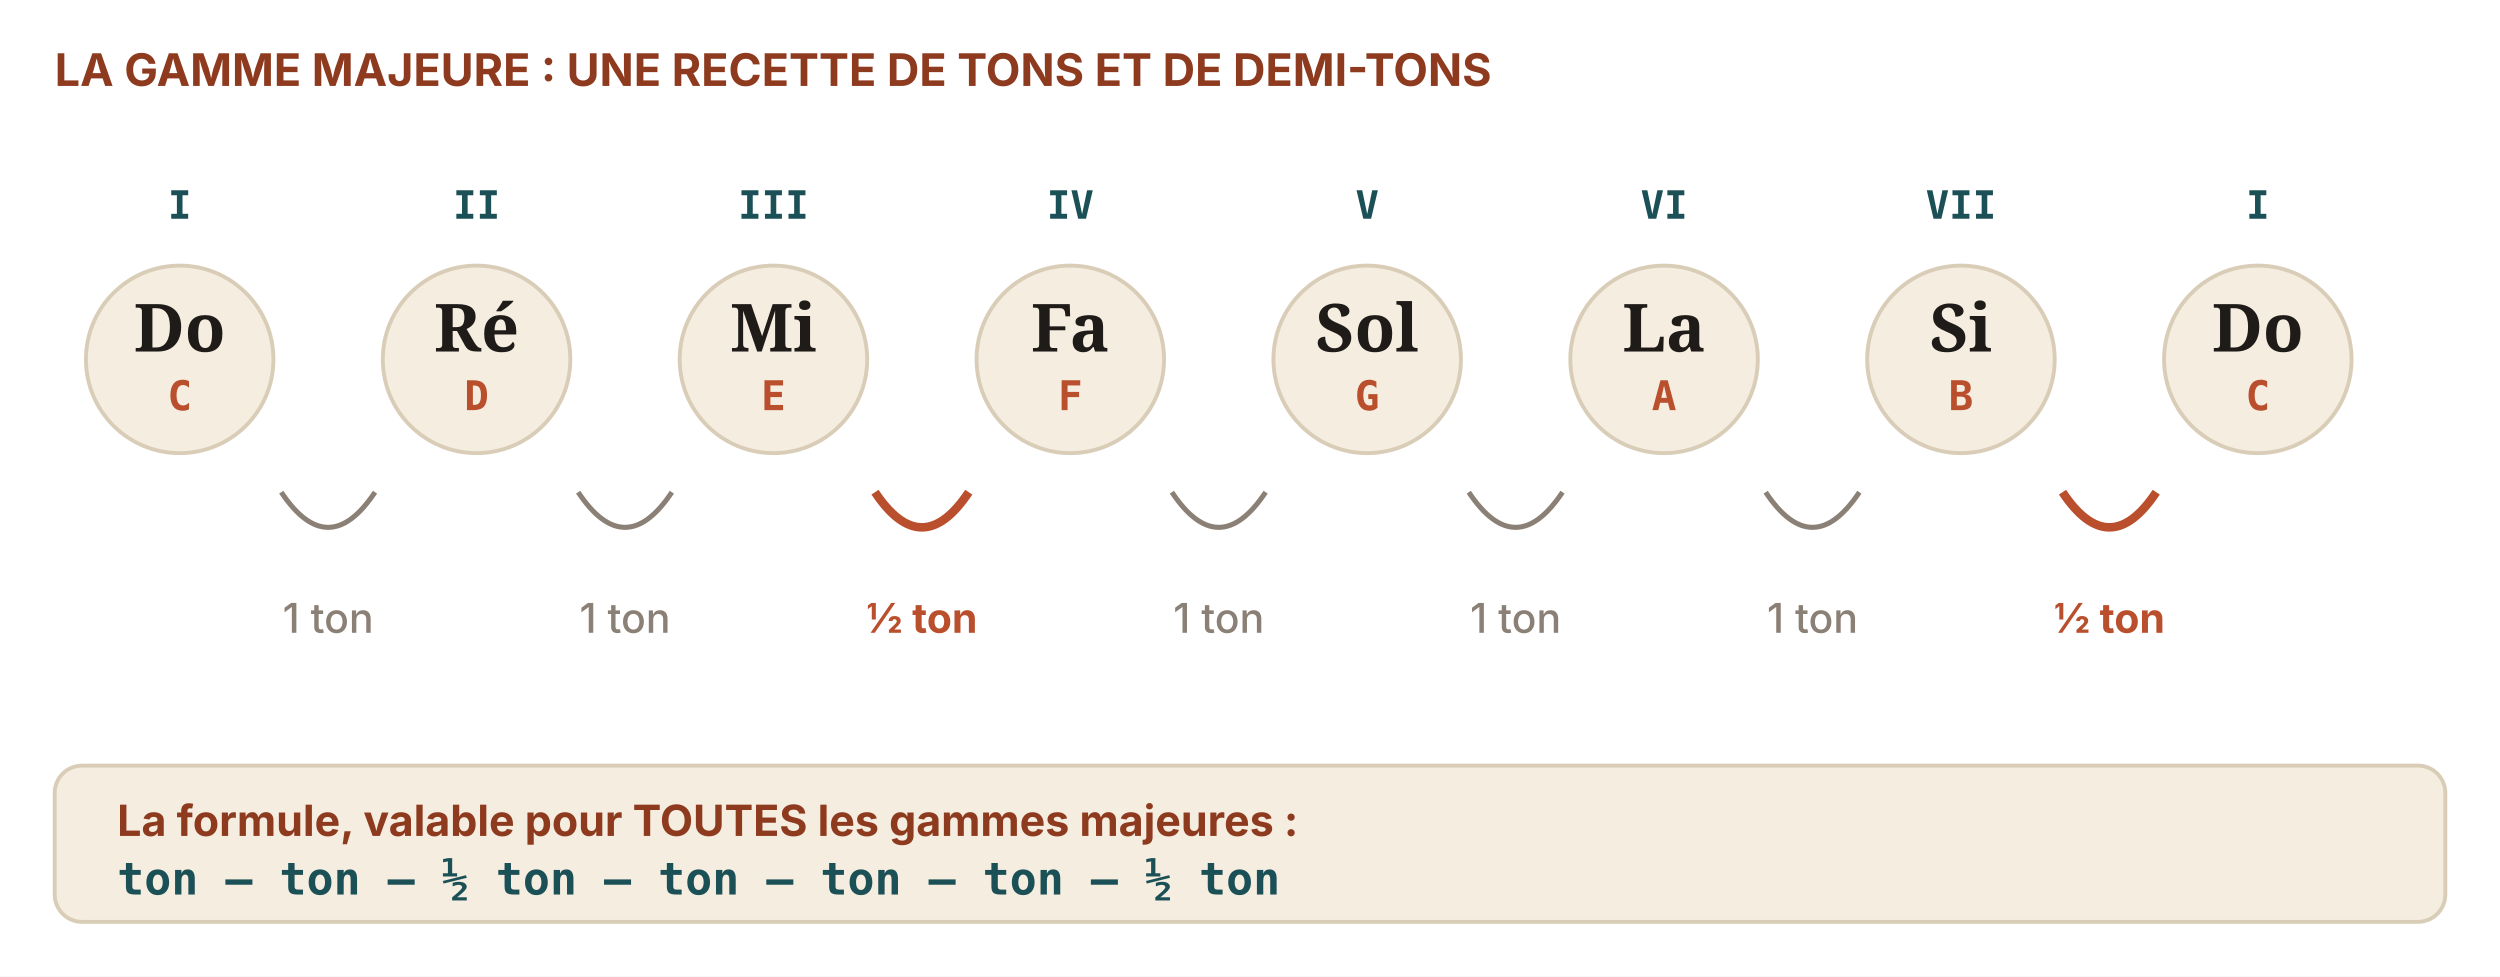
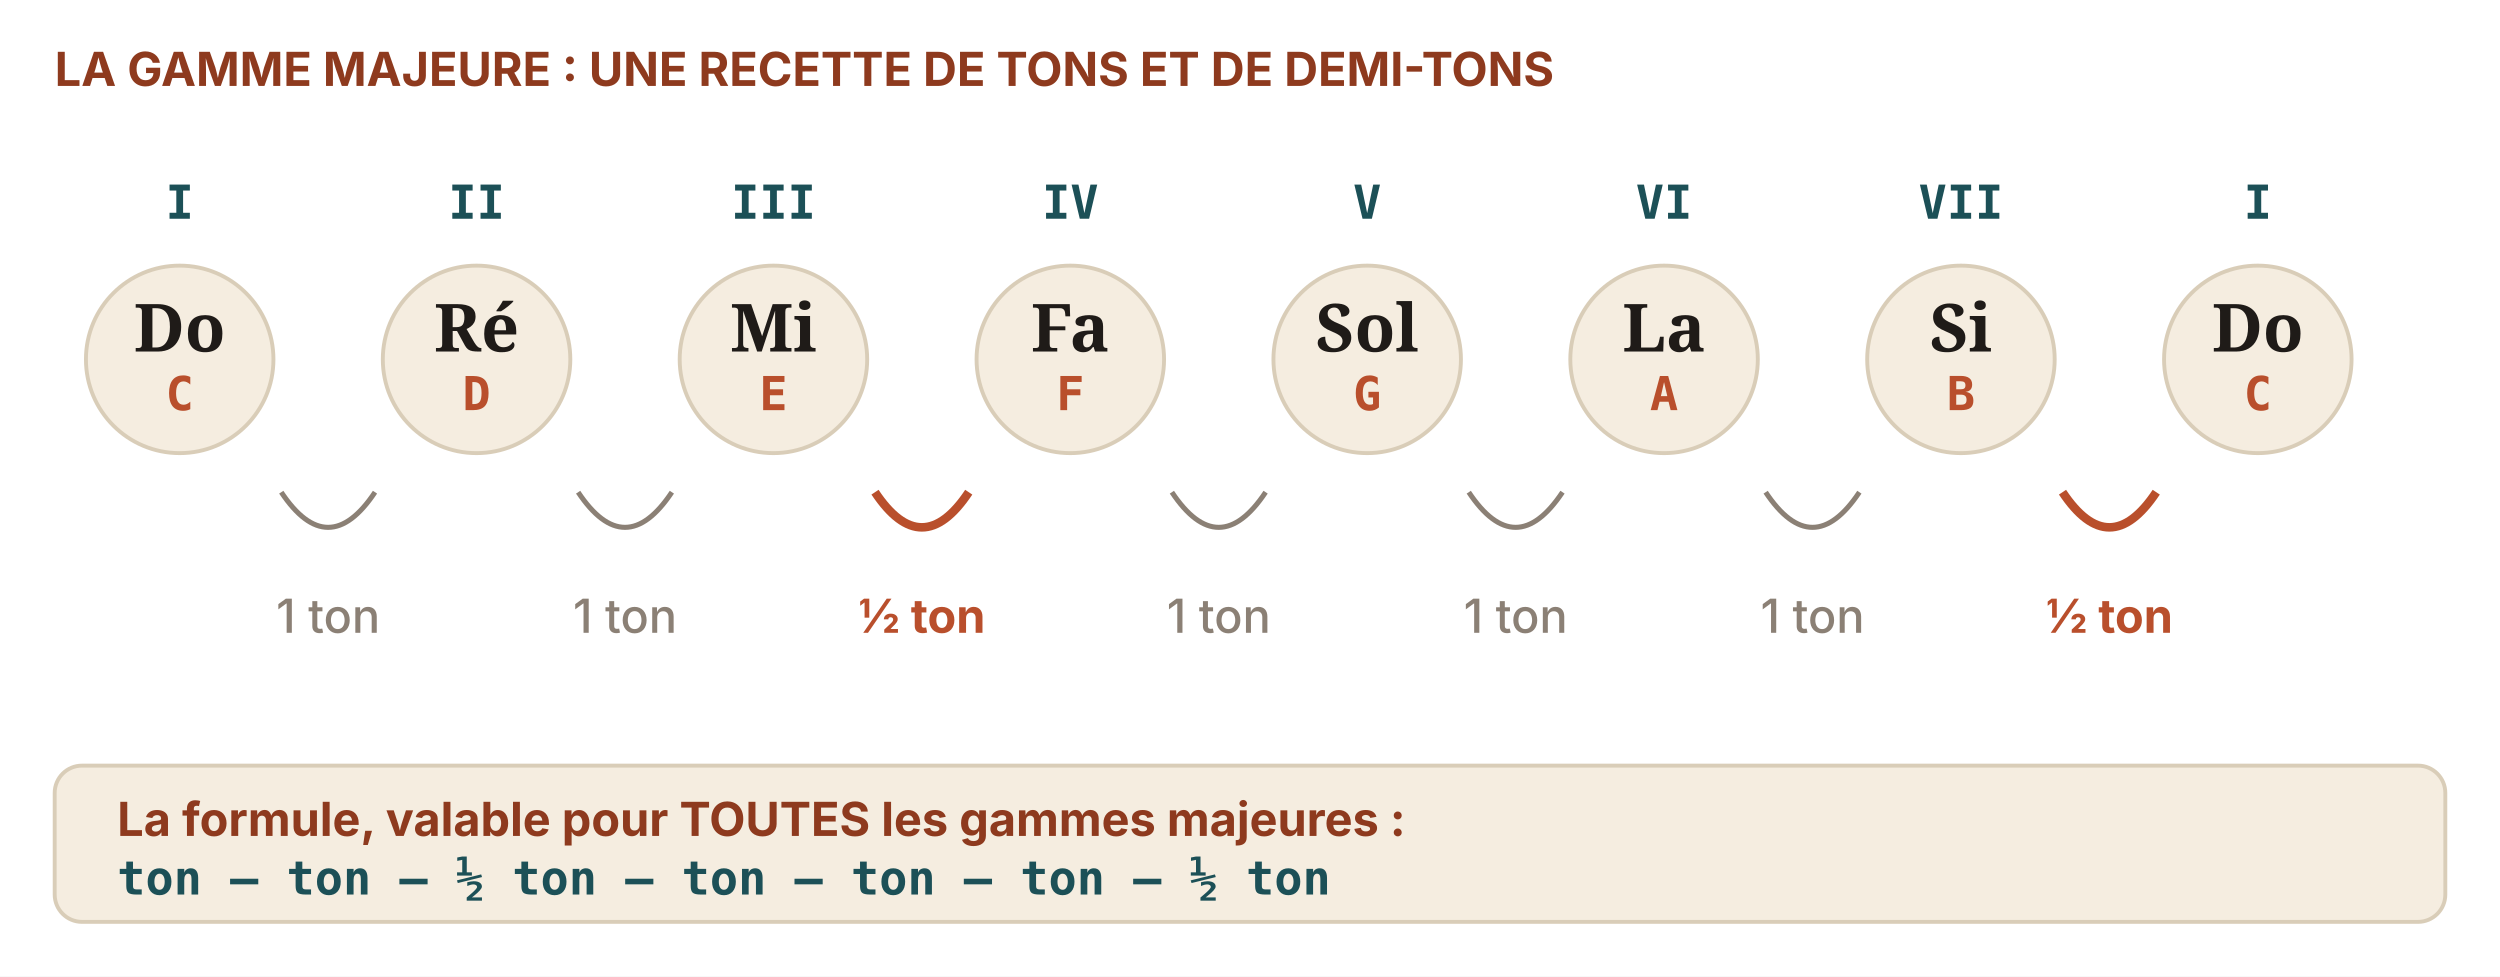
<svg xmlns="http://www.w3.org/2000/svg" width="640" height="250" viewBox="0 0 640 250" font-family="Inter, 'DejaVu Sans', sans-serif">
  <rect width="640" height="250" fill="#FFFFFF" />
-   <text x="14" y="22" font-size="11.5" font-weight="700" fill="#8E3A1E">LA GAMME MAJEURE : UNE RECETTE DE TONS ET DE DEMI-TONS</text>
+   <text x="14" y="22" font-size="12" font-weight="700" fill="#8E3A1E">LA GAMME MAJEURE : UNE RECETTE DE TONS ET DE DEMI-TONS</text>
  <circle cx="46" cy="92" r="24" fill="#F5EDE0" stroke="#D9CDB8" />
  <text x="46" y="90" text-anchor="middle" font-family="'EB Garamond', Georgia, serif" font-size="17" font-weight="700" fill="#1F1B18">Do</text>
-   <text x="46" y="105" text-anchor="middle" font-family="'JetBrains Mono', monospace" font-size="10.5" font-weight="700" fill="#B94F2C">C</text>
-   <text x="46" y="56" text-anchor="middle" font-family="'JetBrains Mono', monospace" font-size="10" font-weight="700" fill="#1C5057">I</text>
+   <text x="46" y="105" text-anchor="middle" font-family="'JetBrains Mono', monospace" font-size="12" font-weight="700" fill="#B94F2C">C</text>
+   <text x="46" y="56" text-anchor="middle" font-family="'JetBrains Mono', monospace" font-size="12" font-weight="700" fill="#1C5057">I</text>
  <circle cx="122" cy="92" r="24" fill="#F5EDE0" stroke="#D9CDB8" />
  <text x="122" y="90" text-anchor="middle" font-family="'EB Garamond', Georgia, serif" font-size="17" font-weight="700" fill="#1F1B18">Ré</text>
-   <text x="122" y="105" text-anchor="middle" font-family="'JetBrains Mono', monospace" font-size="10.5" font-weight="700" fill="#B94F2C">D</text>
-   <text x="122" y="56" text-anchor="middle" font-family="'JetBrains Mono', monospace" font-size="10" font-weight="700" fill="#1C5057">II</text>
+   <text x="122" y="105" text-anchor="middle" font-family="'JetBrains Mono', monospace" font-size="12" font-weight="700" fill="#B94F2C">D</text>
+   <text x="122" y="56" text-anchor="middle" font-family="'JetBrains Mono', monospace" font-size="12" font-weight="700" fill="#1C5057">II</text>
  <circle cx="198" cy="92" r="24" fill="#F5EDE0" stroke="#D9CDB8" />
  <text x="198" y="90" text-anchor="middle" font-family="'EB Garamond', Georgia, serif" font-size="17" font-weight="700" fill="#1F1B18">Mi</text>
-   <text x="198" y="105" text-anchor="middle" font-family="'JetBrains Mono', monospace" font-size="10.5" font-weight="700" fill="#B94F2C">E</text>
-   <text x="198" y="56" text-anchor="middle" font-family="'JetBrains Mono', monospace" font-size="10" font-weight="700" fill="#1C5057">III</text>
+   <text x="198" y="105" text-anchor="middle" font-family="'JetBrains Mono', monospace" font-size="12" font-weight="700" fill="#B94F2C">E</text>
+   <text x="198" y="56" text-anchor="middle" font-family="'JetBrains Mono', monospace" font-size="12" font-weight="700" fill="#1C5057">III</text>
  <circle cx="274" cy="92" r="24" fill="#F5EDE0" stroke="#D9CDB8" />
  <text x="274" y="90" text-anchor="middle" font-family="'EB Garamond', Georgia, serif" font-size="17" font-weight="700" fill="#1F1B18">Fa</text>
-   <text x="274" y="105" text-anchor="middle" font-family="'JetBrains Mono', monospace" font-size="10.5" font-weight="700" fill="#B94F2C">F</text>
-   <text x="274" y="56" text-anchor="middle" font-family="'JetBrains Mono', monospace" font-size="10" font-weight="700" fill="#1C5057">IV</text>
+   <text x="274" y="105" text-anchor="middle" font-family="'JetBrains Mono', monospace" font-size="12" font-weight="700" fill="#B94F2C">F</text>
+   <text x="274" y="56" text-anchor="middle" font-family="'JetBrains Mono', monospace" font-size="12" font-weight="700" fill="#1C5057">IV</text>
  <circle cx="350" cy="92" r="24" fill="#F5EDE0" stroke="#D9CDB8" />
  <text x="350" y="90" text-anchor="middle" font-family="'EB Garamond', Georgia, serif" font-size="17" font-weight="700" fill="#1F1B18">Sol</text>
-   <text x="350" y="105" text-anchor="middle" font-family="'JetBrains Mono', monospace" font-size="10.5" font-weight="700" fill="#B94F2C">G</text>
-   <text x="350" y="56" text-anchor="middle" font-family="'JetBrains Mono', monospace" font-size="10" font-weight="700" fill="#1C5057">V</text>
+   <text x="350" y="105" text-anchor="middle" font-family="'JetBrains Mono', monospace" font-size="12" font-weight="700" fill="#B94F2C">G</text>
+   <text x="350" y="56" text-anchor="middle" font-family="'JetBrains Mono', monospace" font-size="12" font-weight="700" fill="#1C5057">V</text>
  <circle cx="426" cy="92" r="24" fill="#F5EDE0" stroke="#D9CDB8" />
  <text x="426" y="90" text-anchor="middle" font-family="'EB Garamond', Georgia, serif" font-size="17" font-weight="700" fill="#1F1B18">La</text>
-   <text x="426" y="105" text-anchor="middle" font-family="'JetBrains Mono', monospace" font-size="10.5" font-weight="700" fill="#B94F2C">A</text>
-   <text x="426" y="56" text-anchor="middle" font-family="'JetBrains Mono', monospace" font-size="10" font-weight="700" fill="#1C5057">VI</text>
+   <text x="426" y="105" text-anchor="middle" font-family="'JetBrains Mono', monospace" font-size="12" font-weight="700" fill="#B94F2C">A</text>
+   <text x="426" y="56" text-anchor="middle" font-family="'JetBrains Mono', monospace" font-size="12" font-weight="700" fill="#1C5057">VI</text>
  <circle cx="502" cy="92" r="24" fill="#F5EDE0" stroke="#D9CDB8" />
  <text x="502" y="90" text-anchor="middle" font-family="'EB Garamond', Georgia, serif" font-size="17" font-weight="700" fill="#1F1B18">Si</text>
-   <text x="502" y="105" text-anchor="middle" font-family="'JetBrains Mono', monospace" font-size="10.5" font-weight="700" fill="#B94F2C">B</text>
-   <text x="502" y="56" text-anchor="middle" font-family="'JetBrains Mono', monospace" font-size="10" font-weight="700" fill="#1C5057">VII</text>
+   <text x="502" y="105" text-anchor="middle" font-family="'JetBrains Mono', monospace" font-size="12" font-weight="700" fill="#B94F2C">B</text>
+   <text x="502" y="56" text-anchor="middle" font-family="'JetBrains Mono', monospace" font-size="12" font-weight="700" fill="#1C5057">VII</text>
  <circle cx="578" cy="92" r="24" fill="#F5EDE0" stroke="#D9CDB8" />
  <text x="578" y="90" text-anchor="middle" font-family="'EB Garamond', Georgia, serif" font-size="17" font-weight="700" fill="#1F1B18">Do</text>
-   <text x="578" y="105" text-anchor="middle" font-family="'JetBrains Mono', monospace" font-size="10.5" font-weight="700" fill="#B94F2C">C</text>
-   <text x="578" y="56" text-anchor="middle" font-family="'JetBrains Mono', monospace" font-size="10" font-weight="700" fill="#1C5057">I</text>
+   <text x="578" y="105" text-anchor="middle" font-family="'JetBrains Mono', monospace" font-size="12" font-weight="700" fill="#B94F2C">C</text>
+   <text x="578" y="56" text-anchor="middle" font-family="'JetBrains Mono', monospace" font-size="12" font-weight="700" fill="#1C5057">I</text>
  <path d="M72 126 Q 84.0 144 96 126" fill="none" stroke="#8B8075" stroke-width="1.3" />
-   <text x="84.0" y="162" text-anchor="middle" font-size="10.5" font-weight="500" fill="#8B8075">1 ton</text>
+   <text x="84.0" y="162" text-anchor="middle" font-size="12" font-weight="500" fill="#8B8075">1 ton</text>
  <path d="M148 126 Q 160.0 144 172 126" fill="none" stroke="#8B8075" stroke-width="1.3" />
-   <text x="160.0" y="162" text-anchor="middle" font-size="10.5" font-weight="500" fill="#8B8075">1 ton</text>
+   <text x="160.0" y="162" text-anchor="middle" font-size="12" font-weight="500" fill="#8B8075">1 ton</text>
  <path d="M224 126 Q 236.0 144 248 126" fill="none" stroke="#B94F2C" stroke-width="2.2" />
-   <text x="236.0" y="162" text-anchor="middle" font-size="10.5" font-weight="700" fill="#B94F2C">½ ton</text>
+   <text x="236.0" y="162" text-anchor="middle" font-size="12" font-weight="700" fill="#B94F2C">½ ton</text>
  <path d="M300 126 Q 312.0 144 324 126" fill="none" stroke="#8B8075" stroke-width="1.3" />
-   <text x="312.0" y="162" text-anchor="middle" font-size="10.5" font-weight="500" fill="#8B8075">1 ton</text>
+   <text x="312.0" y="162" text-anchor="middle" font-size="12" font-weight="500" fill="#8B8075">1 ton</text>
  <path d="M376 126 Q 388.0 144 400 126" fill="none" stroke="#8B8075" stroke-width="1.3" />
-   <text x="388.0" y="162" text-anchor="middle" font-size="10.5" font-weight="500" fill="#8B8075">1 ton</text>
+   <text x="388.0" y="162" text-anchor="middle" font-size="12" font-weight="500" fill="#8B8075">1 ton</text>
  <path d="M452 126 Q 464.0 144 476 126" fill="none" stroke="#8B8075" stroke-width="1.3" />
-   <text x="464.0" y="162" text-anchor="middle" font-size="10.5" font-weight="500" fill="#8B8075">1 ton</text>
+   <text x="464.0" y="162" text-anchor="middle" font-size="12" font-weight="500" fill="#8B8075">1 ton</text>
  <path d="M528 126 Q 540.0 144 552 126" fill="none" stroke="#B94F2C" stroke-width="2.2" />
-   <text x="540.0" y="162" text-anchor="middle" font-size="10.5" font-weight="700" fill="#B94F2C">½ ton</text>
+   <text x="540.0" y="162" text-anchor="middle" font-size="12" font-weight="700" fill="#B94F2C">½ ton</text>
  <rect x="14" y="196" width="612" height="40" rx="7" fill="#F5EDE0" stroke="#D9CDB8" />
-   <text x="30" y="214" font-size="11" font-weight="700" fill="#8E3A1E">La formule, valable pour TOUTES les gammes majeures :</text>
-   <text x="30" y="229" font-family="'JetBrains Mono', monospace" font-size="11.5" font-weight="700" fill="#1C5057">ton – ton – ½ ton – ton – ton – ton – ½ ton</text>
+   <text x="30" y="214" font-size="12" font-weight="700" fill="#8E3A1E">La formule, valable pour TOUTES les gammes majeures :</text>
+   <text x="30" y="229" font-family="'JetBrains Mono', monospace" font-size="12" font-weight="700" fill="#1C5057">ton – ton – ½ ton – ton – ton – ton – ½ ton</text>
</svg>
